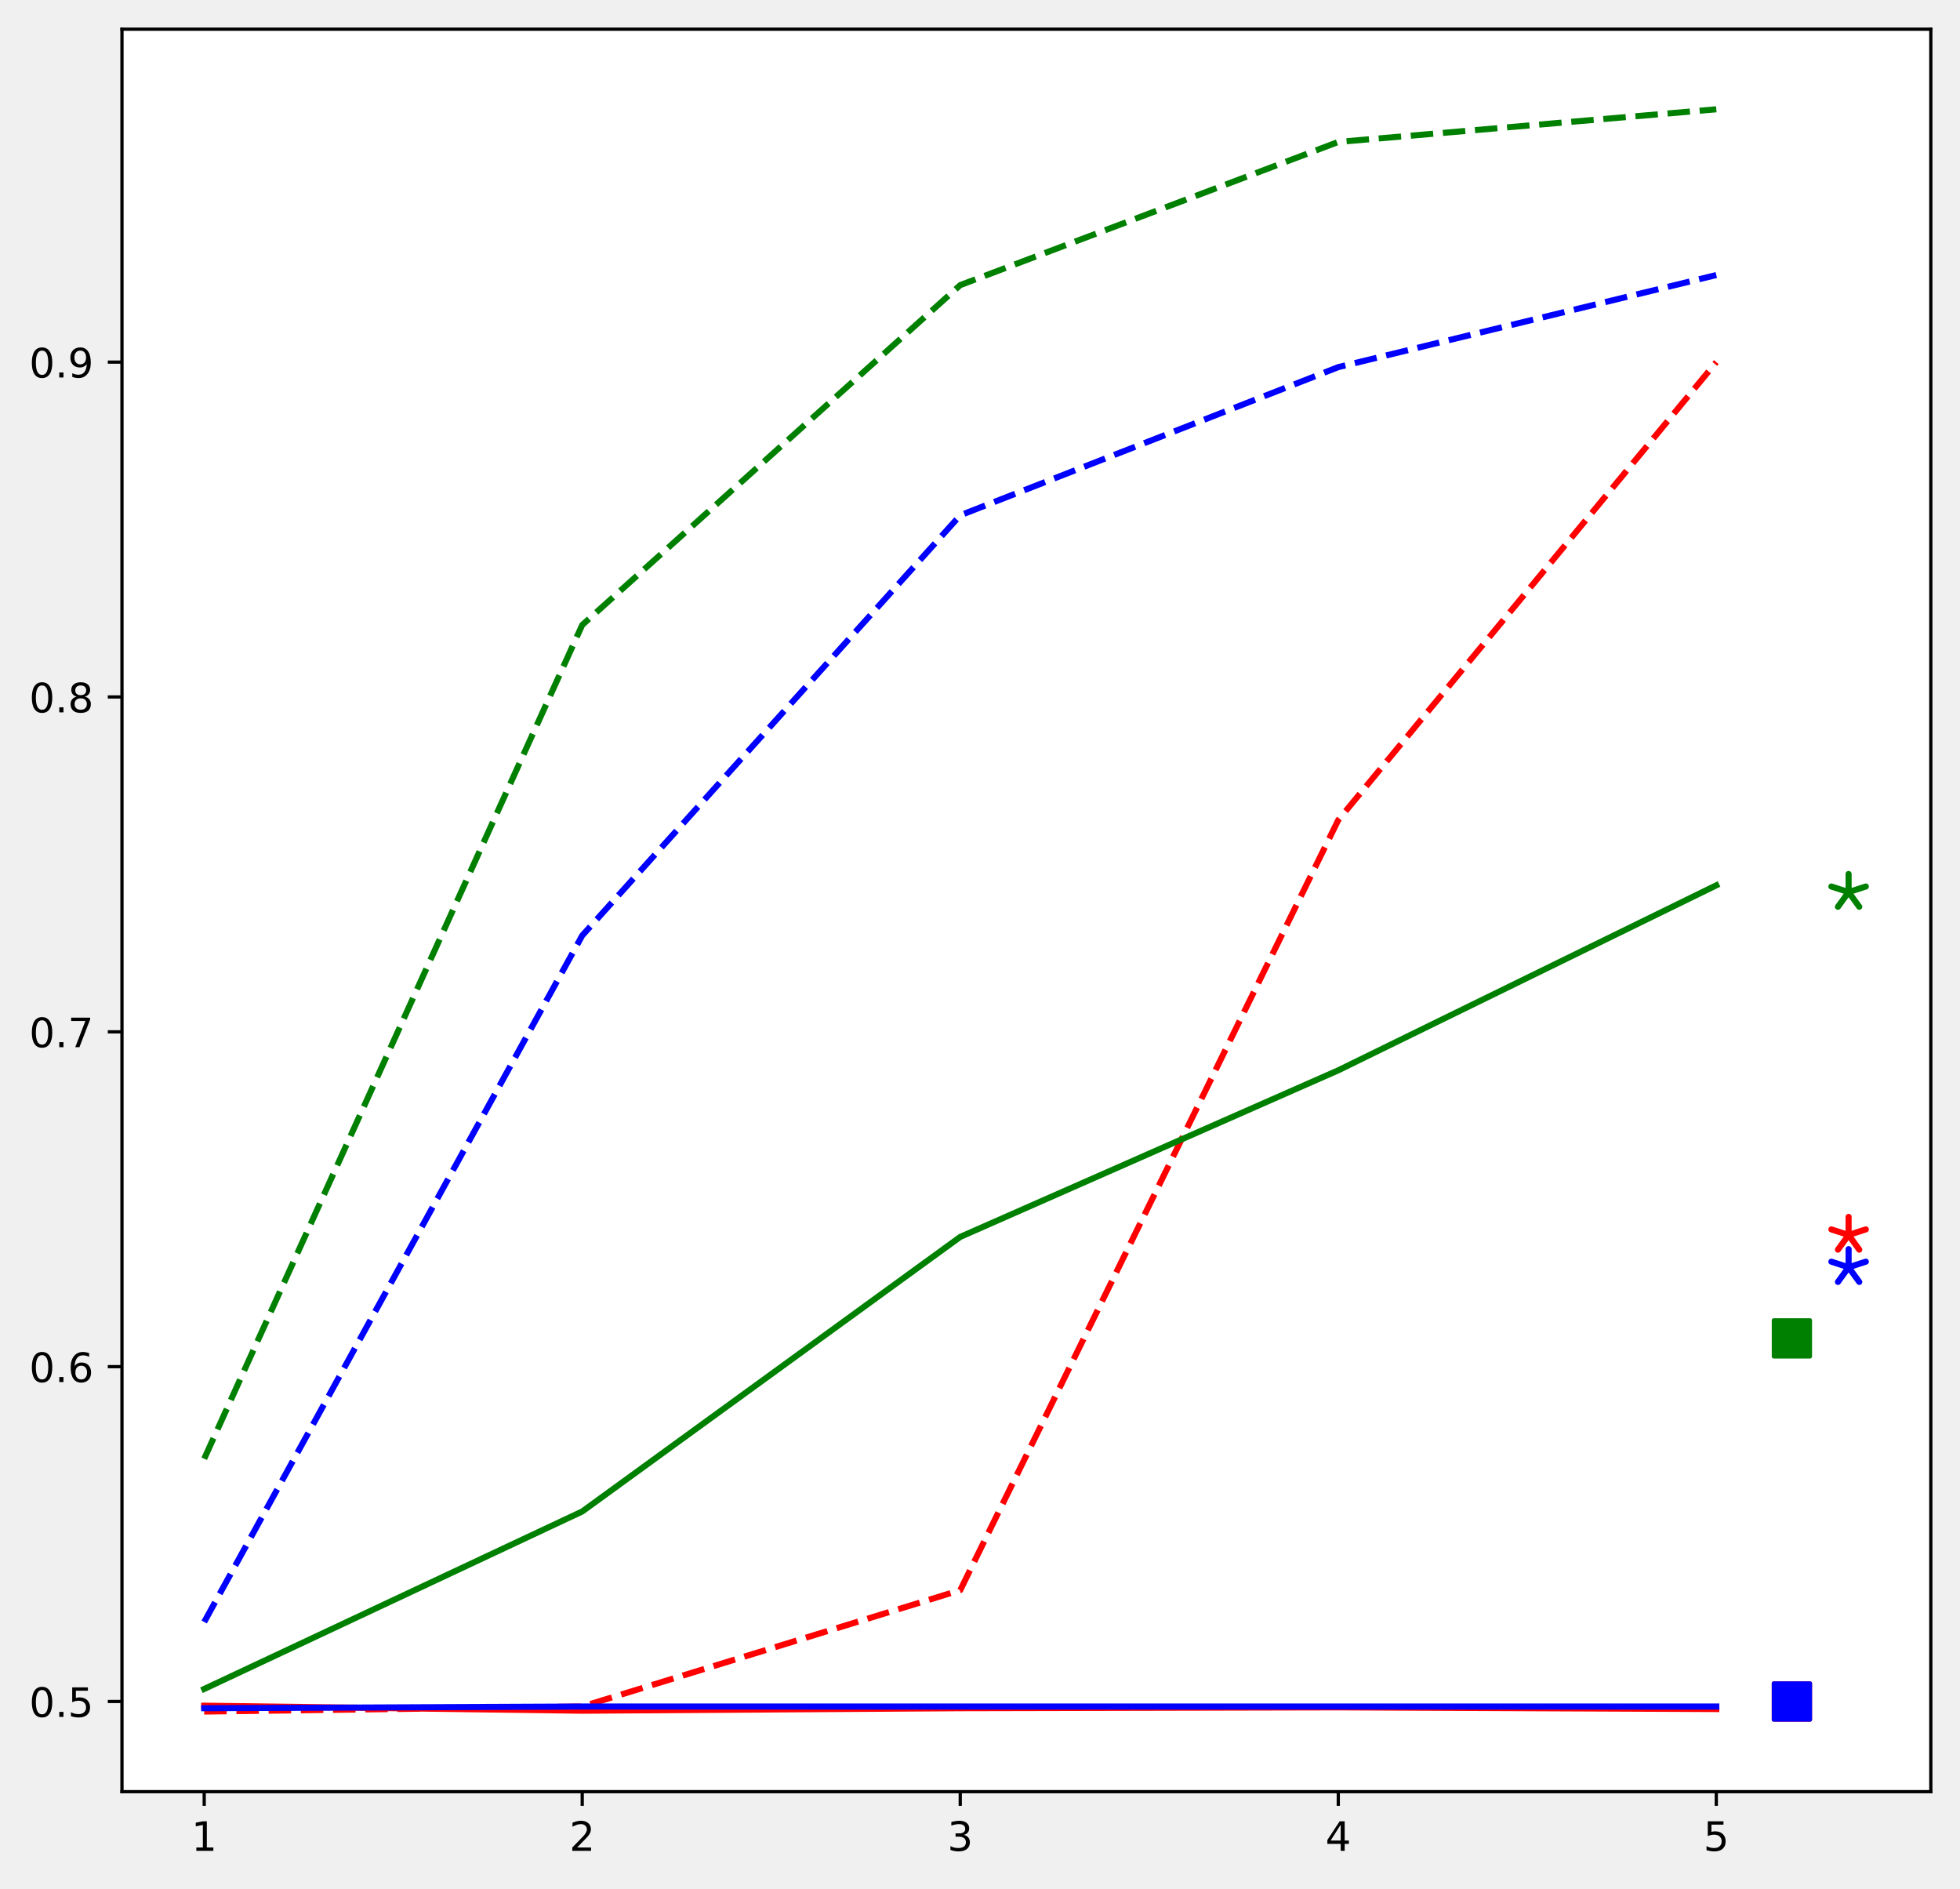
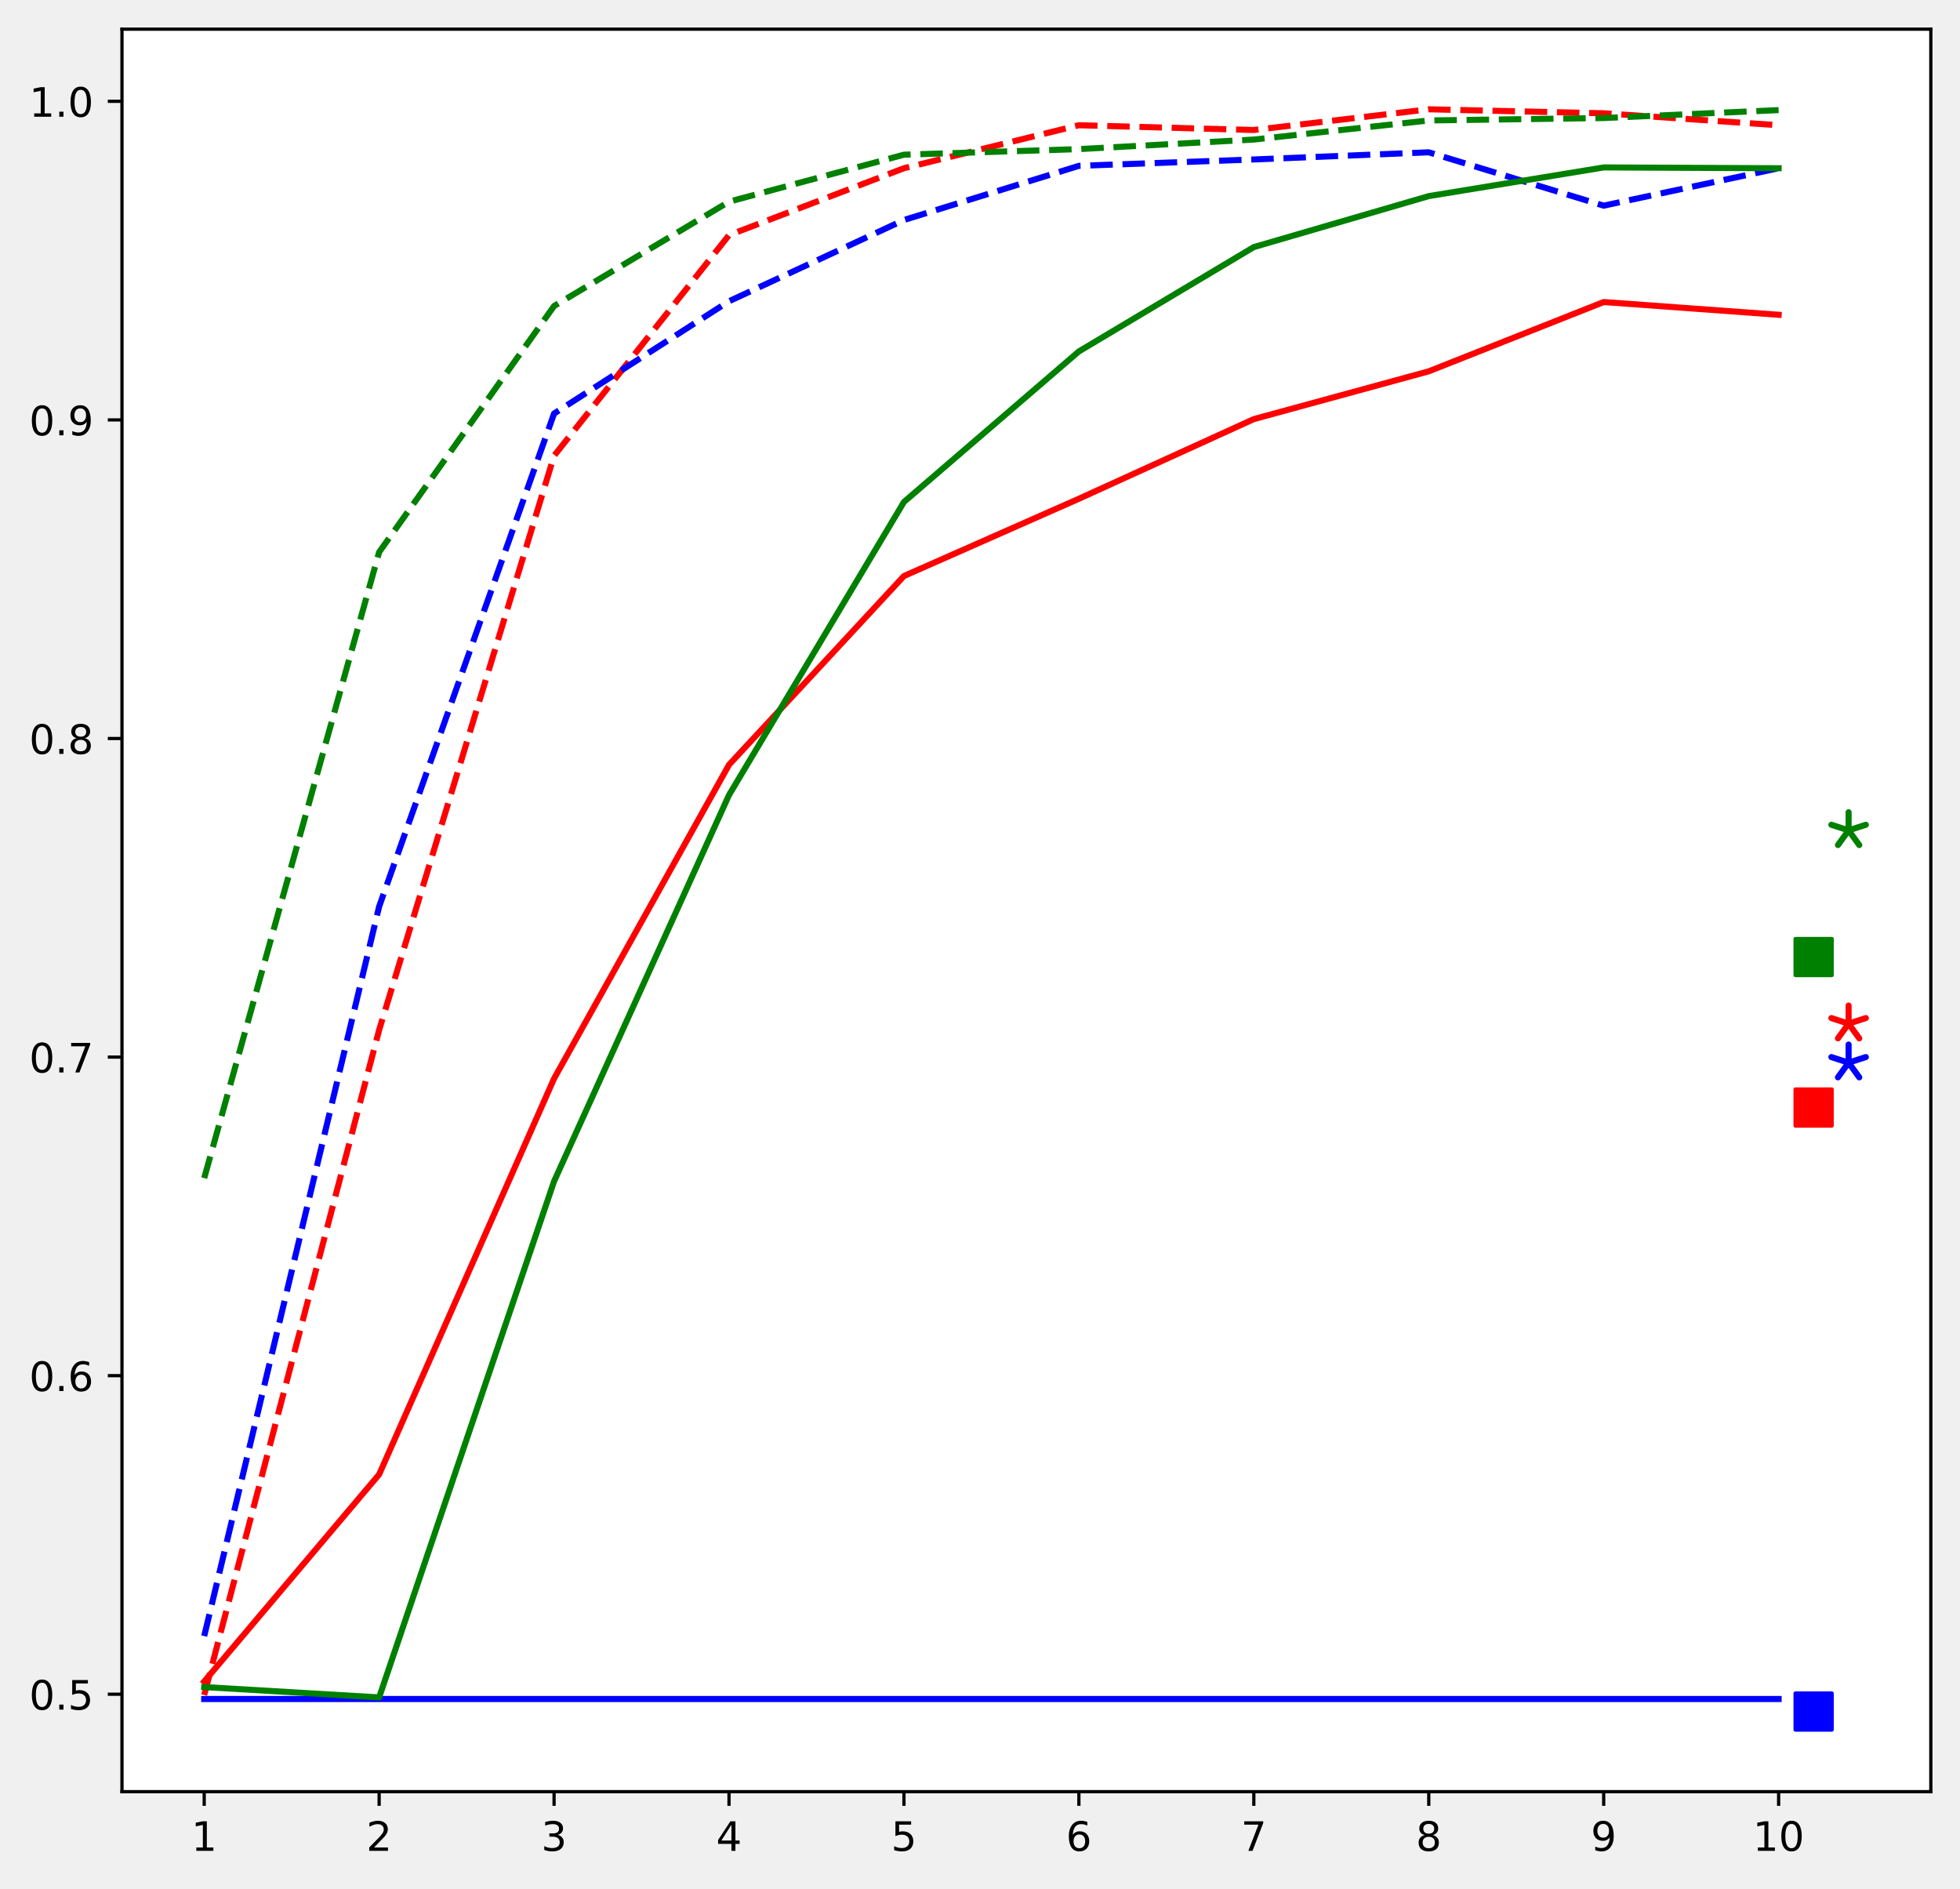
<svg xmlns="http://www.w3.org/2000/svg" xmlns:xlink="http://www.w3.org/1999/xlink" width="483.703pt" height="465.958pt" viewBox="0 0 483.703 465.958" version="1.1">
  <defs>
    <style type="text/css">*{stroke-linejoin: round; stroke-linecap: butt}</style>
  </defs>
  <g id="figure_1">
    <g id="patch_1">
      <path d="M 0 465.958  L 483.703 465.958  L 483.703 0  L 0 0  L 0 465.958  z " style="fill: none" />
    </g>
    <g id="axes_1">
      <g id="patch_2">
        <path d="M 30.103 442.08  L 476.503 442.08  L 476.503 7.2  L 30.103 7.2  z " style="fill: #ffffff" />
      </g>
      <g id="PathCollection_1">
        <defs>
-           <path id="mf02f7509ee" d="M -4.472 4.472  L 4.472 4.472  L 4.472 -4.472  L -4.472 -4.472  z " style="stroke: #ff0000" />
-         </defs>
-         <g clip-path="url(#p206ab4940c)">
-           <use xlink:href="#mf02f7509ee" x="442.218" y="419.834" style="fill: #ff0000; stroke: #ff0000" />
+           <path id="m8e49edc657" d="M -4.472 4.472  L 4.472 4.472  L 4.472 -4.472  L -4.472 -4.472  z " style="stroke: #ff0000" />
+         </defs>
+         <g clip-path="url(#p6033085861)">
+           <use xlink:href="#m8e49edc657" x="447.578" y="273.274" style="fill: #ff0000; stroke: #ff0000" />
        </g>
      </g>
      <g id="PathCollection_2">
        <defs>
-           <path id="mc7637c187a" d="M -4.472 4.472  L 4.472 4.472  L 4.472 -4.472  L -4.472 -4.472  z " style="stroke: #0000ff" />
-         </defs>
-         <g clip-path="url(#p206ab4940c)">
-           <use xlink:href="#mc7637c187a" x="442.218" y="419.834" style="fill: #0000ff; stroke: #0000ff" />
+           <path id="m0f663a4075" d="M -4.472 4.472  L 4.472 4.472  L 4.472 -4.472  L -4.472 -4.472  z " style="stroke: #0000ff" />
+         </defs>
+         <g clip-path="url(#p6033085861)">
+           <use xlink:href="#m0f663a4075" x="447.578" y="422.313" style="fill: #0000ff; stroke: #0000ff" />
        </g>
      </g>
      <g id="PathCollection_3">
        <defs>
-           <path id="m0f436c125f" d="M -4.472 4.472  L 4.472 4.472  L 4.472 -4.472  L -4.472 -4.472  z " style="stroke: #008000" />
-         </defs>
-         <g clip-path="url(#p206ab4940c)">
-           <use xlink:href="#m0f436c125f" x="442.218" y="330.239" style="fill: #008000; stroke: #008000" />
+           <path id="m078527e789" d="M -4.472 4.472  L 4.472 4.472  L 4.472 -4.472  L -4.472 -4.472  z " style="stroke: #008000" />
+         </defs>
+         <g clip-path="url(#p6033085861)">
+           <use xlink:href="#m078527e789" x="447.578" y="236.14" style="fill: #008000; stroke: #008000" />
        </g>
      </g>
      <g id="PathCollection_4">
        <defs>
-           <path id="m50de8bbcf9" d="M 0 -4.472  L 0 0  L -4.253 -1.382  L 0 0  L -2.629 3.618  L 0 0  L 2.629 3.618  L 0 0  L 4.253 -1.382  L 0 0  z " style="stroke: #ff0000; stroke-width: 1.5" />
-         </defs>
-         <g clip-path="url(#p206ab4940c)">
-           <use xlink:href="#m50de8bbcf9" x="456.212" y="304.725" style="fill: #ff0000; stroke: #ff0000; stroke-width: 1.5" />
+           <path id="mc44135d6f9" d="M 0 -4.472  L 0 0  L -4.253 -1.382  L 0 0  L -2.629 3.618  L 0 0  L 2.629 3.618  L 0 0  L 4.253 -1.382  L 0 0  z " style="stroke: #ff0000; stroke-width: 1.5" />
+         </defs>
+         <g clip-path="url(#p6033085861)">
+           <use xlink:href="#mc44135d6f9" x="456.212" y="252.585" style="fill: #ff0000; stroke: #ff0000; stroke-width: 1.5" />
        </g>
      </g>
      <g id="PathCollection_5">
        <defs>
-           <path id="mbab5ac5204" d="M 0 -4.472  L 0 0  L -4.253 -1.382  L 0 0  L -2.629 3.618  L 0 0  L 2.629 3.618  L 0 0  L 4.253 -1.382  L 0 0  z " style="stroke: #0000ff; stroke-width: 1.5" />
-         </defs>
-         <g clip-path="url(#p206ab4940c)">
-           <use xlink:href="#mbab5ac5204" x="456.212" y="312.69" style="fill: #0000ff; stroke: #0000ff; stroke-width: 1.5" />
+           <path id="m48dedbe96c" d="M 0 -4.472  L 0 0  L -4.253 -1.382  L 0 0  L -2.629 3.618  L 0 0  L 2.629 3.618  L 0 0  L 4.253 -1.382  L 0 0  z " style="stroke: #0000ff; stroke-width: 1.5" />
+         </defs>
+         <g clip-path="url(#p6033085861)">
+           <use xlink:href="#m48dedbe96c" x="456.212" y="262.206" style="fill: #0000ff; stroke: #0000ff; stroke-width: 1.5" />
        </g>
      </g>
      <g id="PathCollection_6">
        <defs>
-           <path id="mb36a5725c3" d="M 0 -4.472  L 0 0  L -4.253 -1.382  L 0 0  L -2.629 3.618  L 0 0  L 2.629 3.618  L 0 0  L 4.253 -1.382  L 0 0  z " style="stroke: #008000; stroke-width: 1.5" />
-         </defs>
-         <g clip-path="url(#p206ab4940c)">
-           <use xlink:href="#mb36a5725c3" x="456.212" y="220.121" style="fill: #008000; stroke: #008000; stroke-width: 1.5" />
+           <path id="me972d333b6" d="M 0 -4.472  L 0 0  L -4.253 -1.382  L 0 0  L -2.629 3.618  L 0 0  L 2.629 3.618  L 0 0  L 4.253 -1.382  L 0 0  z " style="stroke: #008000; stroke-width: 1.5" />
+         </defs>
+         <g clip-path="url(#p6033085861)">
+           <use xlink:href="#me972d333b6" x="456.212" y="204.886" style="fill: #008000; stroke: #008000; stroke-width: 1.5" />
        </g>
      </g>
      <g id="matplotlib.axis_1">
        <g id="xtick_1">
          <g id="line2d_1">
            <defs>
-               <path id="md791cc07d0" d="M 0 0  L 0 3.5  " style="stroke: #000000; stroke-width: 0.8" />
+               <path id="mb7bba44c1e" d="M 0 0  L 0 3.5  " style="stroke: #000000; stroke-width: 0.8" />
            </defs>
            <g>
-               <use xlink:href="#md791cc07d0" x="50.394" y="442.08" style="stroke: #000000; stroke-width: 0.8" />
+               <use xlink:href="#mb7bba44c1e" x="50.394" y="442.08" style="stroke: #000000; stroke-width: 0.8" />
            </g>
          </g>
          <g id="text_1">
            <g transform="translate(47.21278 456.6784)scale(0.1 -0.1)">
              <defs>
                <path id="DejaVuSans-31" d="M 794 531  L 1825 531  L 1825 4091  L 703 3866  L 703 4441  L 1819 4666  L 2450 4666  L 2450 531  L 3481 531  L 3481 0  L 794 0  L 794 531  z " transform="scale(0.015625)" />
              </defs>
              <use xlink:href="#DejaVuSans-31" />
            </g>
          </g>
        </g>
        <g id="xtick_2">
          <g id="line2d_2">
            <g>
-               <use xlink:href="#md791cc07d0" x="143.686" y="442.08" style="stroke: #000000; stroke-width: 0.8" />
+               <use xlink:href="#mb7bba44c1e" x="93.566" y="442.08" style="stroke: #000000; stroke-width: 0.8" />
            </g>
          </g>
          <g id="text_2">
-             <g transform="translate(140.5043 456.6784)scale(0.1 -0.1)">
+             <g transform="translate(90.38493 456.6784)scale(0.1 -0.1)">
              <defs>
                <path id="DejaVuSans-32" d="M 1228 531  L 3431 531  L 3431 0  L 469 0  L 469 531  Q 828 903 1448 1529  Q 2069 2156 2228 2338  Q 2531 2678 2651 2914  Q 2772 3150 2772 3378  Q 2772 3750 2511 3984  Q 2250 4219 1831 4219  Q 1534 4219 1204 4116  Q 875 4013 500 3803  L 500 4441  Q 881 4594 1212 4672  Q 1544 4750 1819 4750  Q 2544 4750 2975 4387  Q 3406 4025 3406 3419  Q 3406 3131 3298 2873  Q 3191 2616 2906 2266  Q 2828 2175 2409 1742  Q 1991 1309 1228 531  z " transform="scale(0.015625)" />
              </defs>
              <use xlink:href="#DejaVuSans-32" />
            </g>
          </g>
        </g>
        <g id="xtick_3">
          <g id="line2d_3">
            <g>
-               <use xlink:href="#md791cc07d0" x="236.977" y="442.08" style="stroke: #000000; stroke-width: 0.8" />
+               <use xlink:href="#mb7bba44c1e" x="136.738" y="442.08" style="stroke: #000000; stroke-width: 0.8" />
            </g>
          </g>
          <g id="text_3">
-             <g transform="translate(233.7959 456.6784)scale(0.1 -0.1)">
+             <g transform="translate(133.5571 456.6784)scale(0.1 -0.1)">
              <defs>
                <path id="DejaVuSans-33" d="M 2597 2516  Q 3050 2419 3304 2112  Q 3559 1806 3559 1356  Q 3559 666 3084 287  Q 2609 -91 1734 -91  Q 1441 -91 1130 -33  Q 819 25 488 141  L 488 750  Q 750 597 1062 519  Q 1375 441 1716 441  Q 2309 441 2620 675  Q 2931 909 2931 1356  Q 2931 1769 2642 2001  Q 2353 2234 1838 2234  L 1294 2234  L 1294 2753  L 1863 2753  Q 2328 2753 2575 2939  Q 2822 3125 2822 3475  Q 2822 3834 2567 4026  Q 2313 4219 1838 4219  Q 1578 4219 1281 4162  Q 984 4106 628 3988  L 628 4550  Q 988 4650 1302 4700  Q 1616 4750 1894 4750  Q 2613 4750 3031 4423  Q 3450 4097 3450 3541  Q 3450 3153 3228 2886  Q 3006 2619 2597 2516  z " transform="scale(0.015625)" />
              </defs>
              <use xlink:href="#DejaVuSans-33" />
            </g>
          </g>
        </g>
        <g id="xtick_4">
          <g id="line2d_4">
            <g>
-               <use xlink:href="#md791cc07d0" x="330.269" y="442.08" style="stroke: #000000; stroke-width: 0.8" />
+               <use xlink:href="#mb7bba44c1e" x="179.91" y="442.08" style="stroke: #000000; stroke-width: 0.8" />
            </g>
          </g>
          <g id="text_4">
-             <g transform="translate(327.0874 456.6784)scale(0.1 -0.1)">
+             <g transform="translate(176.7292 456.6784)scale(0.1 -0.1)">
              <defs>
                <path id="DejaVuSans-34" d="M 2419 4116  L 825 1625  L 2419 1625  L 2419 4116  z M 2253 4666  L 3047 4666  L 3047 1625  L 3713 1625  L 3713 1100  L 3047 1100  L 3047 0  L 2419 0  L 2419 1100  L 313 1100  L 313 1709  L 2253 4666  z " transform="scale(0.015625)" />
              </defs>
              <use xlink:href="#DejaVuSans-34" />
            </g>
          </g>
        </g>
        <g id="xtick_5">
          <g id="line2d_5">
            <g>
-               <use xlink:href="#md791cc07d0" x="423.56" y="442.08" style="stroke: #000000; stroke-width: 0.8" />
+               <use xlink:href="#mb7bba44c1e" x="223.083" y="442.08" style="stroke: #000000; stroke-width: 0.8" />
            </g>
          </g>
          <g id="text_5">
-             <g transform="translate(420.3789 456.6784)scale(0.1 -0.1)">
+             <g transform="translate(219.9014 456.6784)scale(0.1 -0.1)">
              <defs>
                <path id="DejaVuSans-35" d="M 691 4666  L 3169 4666  L 3169 4134  L 1269 4134  L 1269 2991  Q 1406 3038 1543 3061  Q 1681 3084 1819 3084  Q 2600 3084 3056 2656  Q 3513 2228 3513 1497  Q 3513 744 3044 326  Q 2575 -91 1722 -91  Q 1428 -91 1123 -41  Q 819 9 494 109  L 494 744  Q 775 591 1075 516  Q 1375 441 1709 441  Q 2250 441 2565 725  Q 2881 1009 2881 1497  Q 2881 1984 2565 2268  Q 2250 2553 1709 2553  Q 1456 2553 1204 2497  Q 953 2441 691 2322  L 691 4666  z " transform="scale(0.015625)" />
              </defs>
              <use xlink:href="#DejaVuSans-35" />
+             </g>
+           </g>
+         </g>
+         <g id="xtick_6">
+           <g id="line2d_6">
+             <g>
+               <use xlink:href="#mb7bba44c1e" x="266.255" y="442.08" style="stroke: #000000; stroke-width: 0.8" />
+             </g>
+           </g>
+           <g id="text_6">
+             <g transform="translate(263.0735 456.6784)scale(0.1 -0.1)">
+               <defs>
+                 <path id="DejaVuSans-36" d="M 2113 2584  Q 1688 2584 1439 2293  Q 1191 2003 1191 1497  Q 1191 994 1439 701  Q 1688 409 2113 409  Q 2538 409 2786 701  Q 3034 994 3034 1497  Q 3034 2003 2786 2293  Q 2538 2584 2113 2584  z M 3366 4563  L 3366 3988  Q 3128 4100 2886 4159  Q 2644 4219 2406 4219  Q 1781 4219 1451 3797  Q 1122 3375 1075 2522  Q 1259 2794 1537 2939  Q 1816 3084 2150 3084  Q 2853 3084 3261 2657  Q 3669 2231 3669 1497  Q 3669 778 3244 343  Q 2819 -91 2113 -91  Q 1303 -91 875 529  Q 447 1150 447 2328  Q 447 3434 972 4092  Q 1497 4750 2381 4750  Q 2619 4750 2861 4703  Q 3103 4656 3366 4563  z " transform="scale(0.015625)" />
+               </defs>
+               <use xlink:href="#DejaVuSans-36" />
+             </g>
+           </g>
+         </g>
+         <g id="xtick_7">
+           <g id="line2d_7">
+             <g>
+               <use xlink:href="#mb7bba44c1e" x="309.427" y="442.08" style="stroke: #000000; stroke-width: 0.8" />
+             </g>
+           </g>
+           <g id="text_7">
+             <g transform="translate(306.2457 456.6784)scale(0.1 -0.1)">
+               <defs>
+                 <path id="DejaVuSans-37" d="M 525 4666  L 3525 4666  L 3525 4397  L 1831 0  L 1172 0  L 2766 4134  L 525 4134  L 525 4666  z " transform="scale(0.015625)" />
+               </defs>
+               <use xlink:href="#DejaVuSans-37" />
+             </g>
+           </g>
+         </g>
+         <g id="xtick_8">
+           <g id="line2d_8">
+             <g>
+               <use xlink:href="#mb7bba44c1e" x="352.599" y="442.08" style="stroke: #000000; stroke-width: 0.8" />
+             </g>
+           </g>
+           <g id="text_8">
+             <g transform="translate(349.4178 456.6784)scale(0.1 -0.1)">
+               <defs>
+                 <path id="DejaVuSans-38" d="M 2034 2216  Q 1584 2216 1326 1975  Q 1069 1734 1069 1313  Q 1069 891 1326 650  Q 1584 409 2034 409  Q 2484 409 2743 651  Q 3003 894 3003 1313  Q 3003 1734 2745 1975  Q 2488 2216 2034 2216  z M 1403 2484  Q 997 2584 770 2862  Q 544 3141 544 3541  Q 544 4100 942 4425  Q 1341 4750 2034 4750  Q 2731 4750 3128 4425  Q 3525 4100 3525 3541  Q 3525 3141 3298 2862  Q 3072 2584 2669 2484  Q 3125 2378 3379 2068  Q 3634 1759 3634 1313  Q 3634 634 3220 271  Q 2806 -91 2034 -91  Q 1263 -91 848 271  Q 434 634 434 1313  Q 434 1759 690 2068  Q 947 2378 1403 2484  z M 1172 3481  Q 1172 3119 1398 2916  Q 1625 2713 2034 2713  Q 2441 2713 2670 2916  Q 2900 3119 2900 3481  Q 2900 3844 2670 4047  Q 2441 4250 2034 4250  Q 1625 4250 1398 4047  Q 1172 3844 1172 3481  z " transform="scale(0.015625)" />
+               </defs>
+               <use xlink:href="#DejaVuSans-38" />
+             </g>
+           </g>
+         </g>
+         <g id="xtick_9">
+           <g id="line2d_9">
+             <g>
+               <use xlink:href="#mb7bba44c1e" x="395.771" y="442.08" style="stroke: #000000; stroke-width: 0.8" />
+             </g>
+           </g>
+           <g id="text_9">
+             <g transform="translate(392.59 456.6784)scale(0.1 -0.1)">
+               <defs>
+                 <path id="DejaVuSans-39" d="M 703 97  L 703 672  Q 941 559 1184 500  Q 1428 441 1663 441  Q 2288 441 2617 861  Q 2947 1281 2994 2138  Q 2813 1869 2534 1725  Q 2256 1581 1919 1581  Q 1219 1581 811 2004  Q 403 2428 403 3163  Q 403 3881 828 4315  Q 1253 4750 1959 4750  Q 2769 4750 3195 4129  Q 3622 3509 3622 2328  Q 3622 1225 3098 567  Q 2575 -91 1691 -91  Q 1453 -91 1209 -44  Q 966 3 703 97  z M 1959 2075  Q 2384 2075 2632 2365  Q 2881 2656 2881 3163  Q 2881 3666 2632 3958  Q 2384 4250 1959 4250  Q 1534 4250 1286 3958  Q 1038 3666 1038 3163  Q 1038 2656 1286 2365  Q 1534 2075 1959 2075  z " transform="scale(0.015625)" />
+               </defs>
+               <use xlink:href="#DejaVuSans-39" />
+             </g>
+           </g>
+         </g>
+         <g id="xtick_10">
+           <g id="line2d_10">
+             <g>
+               <use xlink:href="#mb7bba44c1e" x="438.943" y="442.08" style="stroke: #000000; stroke-width: 0.8" />
+             </g>
+           </g>
+           <g id="text_10">
+             <g transform="translate(432.5809 456.6784)scale(0.1 -0.1)">
+               <defs>
+                 <path id="DejaVuSans-30" d="M 2034 4250  Q 1547 4250 1301 3770  Q 1056 3291 1056 2328  Q 1056 1369 1301 889  Q 1547 409 2034 409  Q 2525 409 2770 889  Q 3016 1369 3016 2328  Q 3016 3291 2770 3770  Q 2525 4250 2034 4250  z M 2034 4750  Q 2819 4750 3233 4129  Q 3647 3509 3647 2328  Q 3647 1150 3233 529  Q 2819 -91 2034 -91  Q 1250 -91 836 529  Q 422 1150 422 2328  Q 422 3509 836 4129  Q 1250 4750 2034 4750  z " transform="scale(0.015625)" />
+               </defs>
+               <use xlink:href="#DejaVuSans-31" />
+               <use xlink:href="#DejaVuSans-30" x="63.623" />
            </g>
          </g>
        </g>
      </g>
      <g id="matplotlib.axis_2">
        <g id="ytick_1">
-           <g id="line2d_6">
+           <g id="line2d_11">
            <defs>
-               <path id="m8d9457fff8" d="M 0 0  L -3.5 0  " style="stroke: #000000; stroke-width: 0.8" />
+               <path id="m226b14268c" d="M 0 0  L -3.5 0  " style="stroke: #000000; stroke-width: 0.8" />
            </defs>
            <g>
-               <use xlink:href="#m8d9457fff8" x="30.103" y="419.834" style="stroke: #000000; stroke-width: 0.8" />
-             </g>
-           </g>
-           <g id="text_6">
-             <g transform="translate(7.2 423.6333)scale(0.1 -0.1)">
-               <defs>
-                 <path id="DejaVuSans-30" d="M 2034 4250  Q 1547 4250 1301 3770  Q 1056 3291 1056 2328  Q 1056 1369 1301 889  Q 1547 409 2034 409  Q 2525 409 2770 889  Q 3016 1369 3016 2328  Q 3016 3291 2770 3770  Q 2525 4250 2034 4250  z M 2034 4750  Q 2819 4750 3233 4129  Q 3647 3509 3647 2328  Q 3647 1150 3233 529  Q 2819 -91 2034 -91  Q 1250 -91 836 529  Q 422 1150 422 2328  Q 422 3509 836 4129  Q 1250 4750 2034 4750  z " transform="scale(0.015625)" />
+               <use xlink:href="#m226b14268c" x="30.103" y="418.037" style="stroke: #000000; stroke-width: 0.8" />
+             </g>
+           </g>
+           <g id="text_11">
+             <g transform="translate(7.2 421.8357)scale(0.1 -0.1)">
+               <defs>
                <path id="DejaVuSans-2e" d="M 684 794  L 1344 794  L 1344 0  L 684 0  L 684 794  z " transform="scale(0.015625)" />
              </defs>
              <use xlink:href="#DejaVuSans-30" />
              <use xlink:href="#DejaVuSans-2e" x="63.623" />
              <use xlink:href="#DejaVuSans-35" x="95.41" />
            </g>
          </g>
        </g>
        <g id="ytick_2">
-           <g id="line2d_7">
-             <g>
-               <use xlink:href="#m8d9457fff8" x="30.103" y="337.212" style="stroke: #000000; stroke-width: 0.8" />
-             </g>
-           </g>
-           <g id="text_7">
-             <g transform="translate(7.2 341.0115)scale(0.1 -0.1)">
-               <defs>
-                 <path id="DejaVuSans-36" d="M 2113 2584  Q 1688 2584 1439 2293  Q 1191 2003 1191 1497  Q 1191 994 1439 701  Q 1688 409 2113 409  Q 2538 409 2786 701  Q 3034 994 3034 1497  Q 3034 2003 2786 2293  Q 2538 2584 2113 2584  z M 3366 4563  L 3366 3988  Q 3128 4100 2886 4159  Q 2644 4219 2406 4219  Q 1781 4219 1451 3797  Q 1122 3375 1075 2522  Q 1259 2794 1537 2939  Q 1816 3084 2150 3084  Q 2853 3084 3261 2657  Q 3669 2231 3669 1497  Q 3669 778 3244 343  Q 2819 -91 2113 -91  Q 1303 -91 875 529  Q 447 1150 447 2328  Q 447 3434 972 4092  Q 1497 4750 2381 4750  Q 2619 4750 2861 4703  Q 3103 4656 3366 4563  z " transform="scale(0.015625)" />
-               </defs>
+           <g id="line2d_12">
+             <g>
+               <use xlink:href="#m226b14268c" x="30.103" y="339.43" style="stroke: #000000; stroke-width: 0.8" />
+             </g>
+           </g>
+           <g id="text_12">
+             <g transform="translate(7.2 343.2289)scale(0.1 -0.1)">
              <use xlink:href="#DejaVuSans-30" />
              <use xlink:href="#DejaVuSans-2e" x="63.623" />
              <use xlink:href="#DejaVuSans-36" x="95.41" />
            </g>
          </g>
        </g>
        <g id="ytick_3">
-           <g id="line2d_8">
-             <g>
-               <use xlink:href="#m8d9457fff8" x="30.103" y="254.59" style="stroke: #000000; stroke-width: 0.8" />
-             </g>
-           </g>
-           <g id="text_8">
-             <g transform="translate(7.2 258.3896)scale(0.1 -0.1)">
-               <defs>
-                 <path id="DejaVuSans-37" d="M 525 4666  L 3525 4666  L 3525 4397  L 1831 0  L 1172 0  L 2766 4134  L 525 4134  L 525 4666  z " transform="scale(0.015625)" />
-               </defs>
+           <g id="line2d_13">
+             <g>
+               <use xlink:href="#m226b14268c" x="30.103" y="260.823" style="stroke: #000000; stroke-width: 0.8" />
+             </g>
+           </g>
+           <g id="text_13">
+             <g transform="translate(7.2 264.622)scale(0.1 -0.1)">
              <use xlink:href="#DejaVuSans-30" />
              <use xlink:href="#DejaVuSans-2e" x="63.623" />
              <use xlink:href="#DejaVuSans-37" x="95.41" />
            </g>
          </g>
        </g>
        <g id="ytick_4">
-           <g id="line2d_9">
-             <g>
-               <use xlink:href="#m8d9457fff8" x="30.103" y="171.969" style="stroke: #000000; stroke-width: 0.8" />
-             </g>
-           </g>
-           <g id="text_9">
-             <g transform="translate(7.2 175.7678)scale(0.1 -0.1)">
-               <defs>
-                 <path id="DejaVuSans-38" d="M 2034 2216  Q 1584 2216 1326 1975  Q 1069 1734 1069 1313  Q 1069 891 1326 650  Q 1584 409 2034 409  Q 2484 409 2743 651  Q 3003 894 3003 1313  Q 3003 1734 2745 1975  Q 2488 2216 2034 2216  z M 1403 2484  Q 997 2584 770 2862  Q 544 3141 544 3541  Q 544 4100 942 4425  Q 1341 4750 2034 4750  Q 2731 4750 3128 4425  Q 3525 4100 3525 3541  Q 3525 3141 3298 2862  Q 3072 2584 2669 2484  Q 3125 2378 3379 2068  Q 3634 1759 3634 1313  Q 3634 634 3220 271  Q 2806 -91 2034 -91  Q 1263 -91 848 271  Q 434 634 434 1313  Q 434 1759 690 2068  Q 947 2378 1403 2484  z M 1172 3481  Q 1172 3119 1398 2916  Q 1625 2713 2034 2713  Q 2441 2713 2670 2916  Q 2900 3119 2900 3481  Q 2900 3844 2670 4047  Q 2441 4250 2034 4250  Q 1625 4250 1398 4047  Q 1172 3844 1172 3481  z " transform="scale(0.015625)" />
-               </defs>
+           <g id="line2d_14">
+             <g>
+               <use xlink:href="#m226b14268c" x="30.103" y="182.216" style="stroke: #000000; stroke-width: 0.8" />
+             </g>
+           </g>
+           <g id="text_14">
+             <g transform="translate(7.2 186.0151)scale(0.1 -0.1)">
              <use xlink:href="#DejaVuSans-30" />
              <use xlink:href="#DejaVuSans-2e" x="63.623" />
              <use xlink:href="#DejaVuSans-38" x="95.41" />
            </g>
          </g>
        </g>
        <g id="ytick_5">
-           <g id="line2d_10">
-             <g>
-               <use xlink:href="#m8d9457fff8" x="30.103" y="89.347" style="stroke: #000000; stroke-width: 0.8" />
-             </g>
-           </g>
-           <g id="text_10">
-             <g transform="translate(7.2 93.14597)scale(0.1 -0.1)">
-               <defs>
-                 <path id="DejaVuSans-39" d="M 703 97  L 703 672  Q 941 559 1184 500  Q 1428 441 1663 441  Q 2288 441 2617 861  Q 2947 1281 2994 2138  Q 2813 1869 2534 1725  Q 2256 1581 1919 1581  Q 1219 1581 811 2004  Q 403 2428 403 3163  Q 403 3881 828 4315  Q 1253 4750 1959 4750  Q 2769 4750 3195 4129  Q 3622 3509 3622 2328  Q 3622 1225 3098 567  Q 2575 -91 1691 -91  Q 1453 -91 1209 -44  Q 966 3 703 97  z M 1959 2075  Q 2384 2075 2632 2365  Q 2881 2656 2881 3163  Q 2881 3666 2632 3958  Q 2384 4250 1959 4250  Q 1534 4250 1286 3958  Q 1038 3666 1038 3163  Q 1038 2656 1286 2365  Q 1534 2075 1959 2075  z " transform="scale(0.015625)" />
-               </defs>
+           <g id="line2d_15">
+             <g>
+               <use xlink:href="#m226b14268c" x="30.103" y="103.609" style="stroke: #000000; stroke-width: 0.8" />
+             </g>
+           </g>
+           <g id="text_15">
+             <g transform="translate(7.2 107.4082)scale(0.1 -0.1)">
              <use xlink:href="#DejaVuSans-30" />
              <use xlink:href="#DejaVuSans-2e" x="63.623" />
              <use xlink:href="#DejaVuSans-39" x="95.41" />
            </g>
          </g>
        </g>
-       </g>
-       <g id="line2d_11">
-         <path d="M 50.394 422.313  L 143.686 421.073  L 236.977 392.362  L 330.269 202.332  L 423.56 89.347  " clip-path="url(#p206ab4940c)" style="fill: none; stroke-dasharray: 5.55,2.4; stroke-dashoffset: 0; stroke: #ff0000; stroke-width: 1.5" />
-       </g>
-       <g id="line2d_12">
-         <path d="M 50.394 400.211  L 143.686 230.837  L 236.977 127.146  L 330.269 90.586  L 423.56 67.865  " clip-path="url(#p206ab4940c)" style="fill: none; stroke-dasharray: 5.55,2.4; stroke-dashoffset: 0; stroke: #0000ff; stroke-width: 1.5" />
-       </g>
-       <g id="line2d_13">
-         <path d="M 50.394 359.933  L 143.686 154.205  L 236.977 70.344  L 330.269 35.023  L 423.56 26.967  " clip-path="url(#p206ab4940c)" style="fill: none; stroke-dasharray: 5.55,2.4; stroke-dashoffset: 0; stroke: #008000; stroke-width: 1.5" />
-       </g>
-       <g id="line2d_14">
-         <path d="M 50.394 420.867  L 143.686 422.106  L 236.977 421.487  L 330.269 421.28  L 423.56 421.693  " clip-path="url(#p206ab4940c)" style="fill: none; stroke: #ff0000; stroke-width: 1.5; stroke-linecap: square" />
-       </g>
-       <g id="line2d_15">
-         <path d="M 50.394 421.487  L 143.686 421.073  L 236.977 421.073  L 330.269 421.073  L 423.56 421.073  " clip-path="url(#p206ab4940c)" style="fill: none; stroke: #0000ff; stroke-width: 1.5; stroke-linecap: square" />
-       </g>
-       <g id="line2d_16">
-         <path d="M 50.394 416.736  L 143.686 372.946  L 236.977 305.196  L 330.269 264.092  L 423.56 218.443  " clip-path="url(#p206ab4940c)" style="fill: none; stroke: #008000; stroke-width: 1.5; stroke-linecap: square" />
+         <g id="ytick_6">
+           <g id="line2d_16">
+             <g>
+               <use xlink:href="#m226b14268c" x="30.103" y="25.002" style="stroke: #000000; stroke-width: 0.8" />
+             </g>
+           </g>
+           <g id="text_16">
+             <g transform="translate(7.2 28.80132)scale(0.1 -0.1)">
+               <use xlink:href="#DejaVuSans-31" />
+               <use xlink:href="#DejaVuSans-2e" x="63.623" />
+               <use xlink:href="#DejaVuSans-30" x="95.41" />
+             </g>
+           </g>
+         </g>
+       </g>
+       <g id="line2d_17">
+         <path d="M 50.394 418.233  L 93.566 254.141  L 136.738 112.452  L 179.91 58.017  L 223.083 41.51  L 266.255 30.898  L 309.427 32.077  L 352.599 26.967  L 395.771 27.95  L 438.943 30.898  " clip-path="url(#p6033085861)" style="fill: none; stroke-dasharray: 5.55,2.4; stroke-dashoffset: 0; stroke: #ff0000; stroke-width: 1.5" />
+       </g>
+       <g id="line2d_18">
+         <path d="M 50.394 403.691  L 93.566 223.681  L 136.738 102.037  L 179.91 74.328  L 223.083 54.283  L 266.255 40.92  L 309.427 39.348  L 352.599 37.579  L 395.771 50.746  L 438.943 41.51  " clip-path="url(#p6033085861)" style="fill: none; stroke-dasharray: 5.55,2.4; stroke-dashoffset: 0; stroke: #0000ff; stroke-width: 1.5" />
+       </g>
+       <g id="line2d_19">
+         <path d="M 50.394 290.693  L 93.566 136.231  L 136.738 75.507  L 179.91 49.763  L 223.083 38.169  L 266.255 36.793  L 309.427 34.435  L 352.599 29.719  L 395.771 29.129  L 438.943 27.164  " clip-path="url(#p6033085861)" style="fill: none; stroke-dasharray: 5.55,2.4; stroke-dashoffset: 0; stroke: #008000; stroke-width: 1.5" />
+       </g>
+       <g id="line2d_20">
+         <path d="M 50.394 414.892  L 93.566 363.798  L 136.738 266.129  L 179.91 188.701  L 223.083 142.126  L 266.255 123.064  L 309.427 103.412  L 352.599 91.621  L 395.771 74.524  L 438.943 77.669  " clip-path="url(#p6033085861)" style="fill: none; stroke: #ff0000; stroke-width: 1.5; stroke-linecap: square" />
+       </g>
+       <g id="line2d_21">
+         <path d="M 50.394 419.216  L 93.566 419.216  L 136.738 419.216  L 179.91 419.216  L 223.083 419.216  L 266.255 419.216  L 309.427 419.216  L 352.599 419.216  L 395.771 419.216  L 438.943 419.216  " clip-path="url(#p6033085861)" style="fill: none; stroke: #0000ff; stroke-width: 1.5; stroke-linecap: square" />
+       </g>
+       <g id="line2d_22">
+         <path d="M 50.394 416.268  L 93.566 418.823  L 136.738 291.479  L 179.91 196.169  L 223.083 123.85  L 266.255 86.708  L 309.427 60.965  L 352.599 48.388  L 395.771 41.313  L 438.943 41.51  " clip-path="url(#p6033085861)" style="fill: none; stroke: #008000; stroke-width: 1.5; stroke-linecap: square" />
      </g>
      <g id="patch_3">
        <path d="M 30.103 442.08  L 30.103 7.2  " style="fill: none; stroke: #000000; stroke-width: 0.8; stroke-linejoin: miter; stroke-linecap: square" />
      </g>
      <g id="patch_4">
        <path d="M 476.503 442.08  L 476.503 7.2  " style="fill: none; stroke: #000000; stroke-width: 0.8; stroke-linejoin: miter; stroke-linecap: square" />
      </g>
      <g id="patch_5">
        <path d="M 30.103 442.08  L 476.503 442.08  " style="fill: none; stroke: #000000; stroke-width: 0.8; stroke-linejoin: miter; stroke-linecap: square" />
      </g>
      <g id="patch_6">
        <path d="M 30.103 7.2  L 476.503 7.2  " style="fill: none; stroke: #000000; stroke-width: 0.8; stroke-linejoin: miter; stroke-linecap: square" />
      </g>
    </g>
  </g>
  <defs>
-     <clipPath id="p206ab4940c">
+     <clipPath id="p6033085861">
      <rect x="30.103" y="7.2" width="446.4" height="434.88" />
    </clipPath>
  </defs>
</svg>
